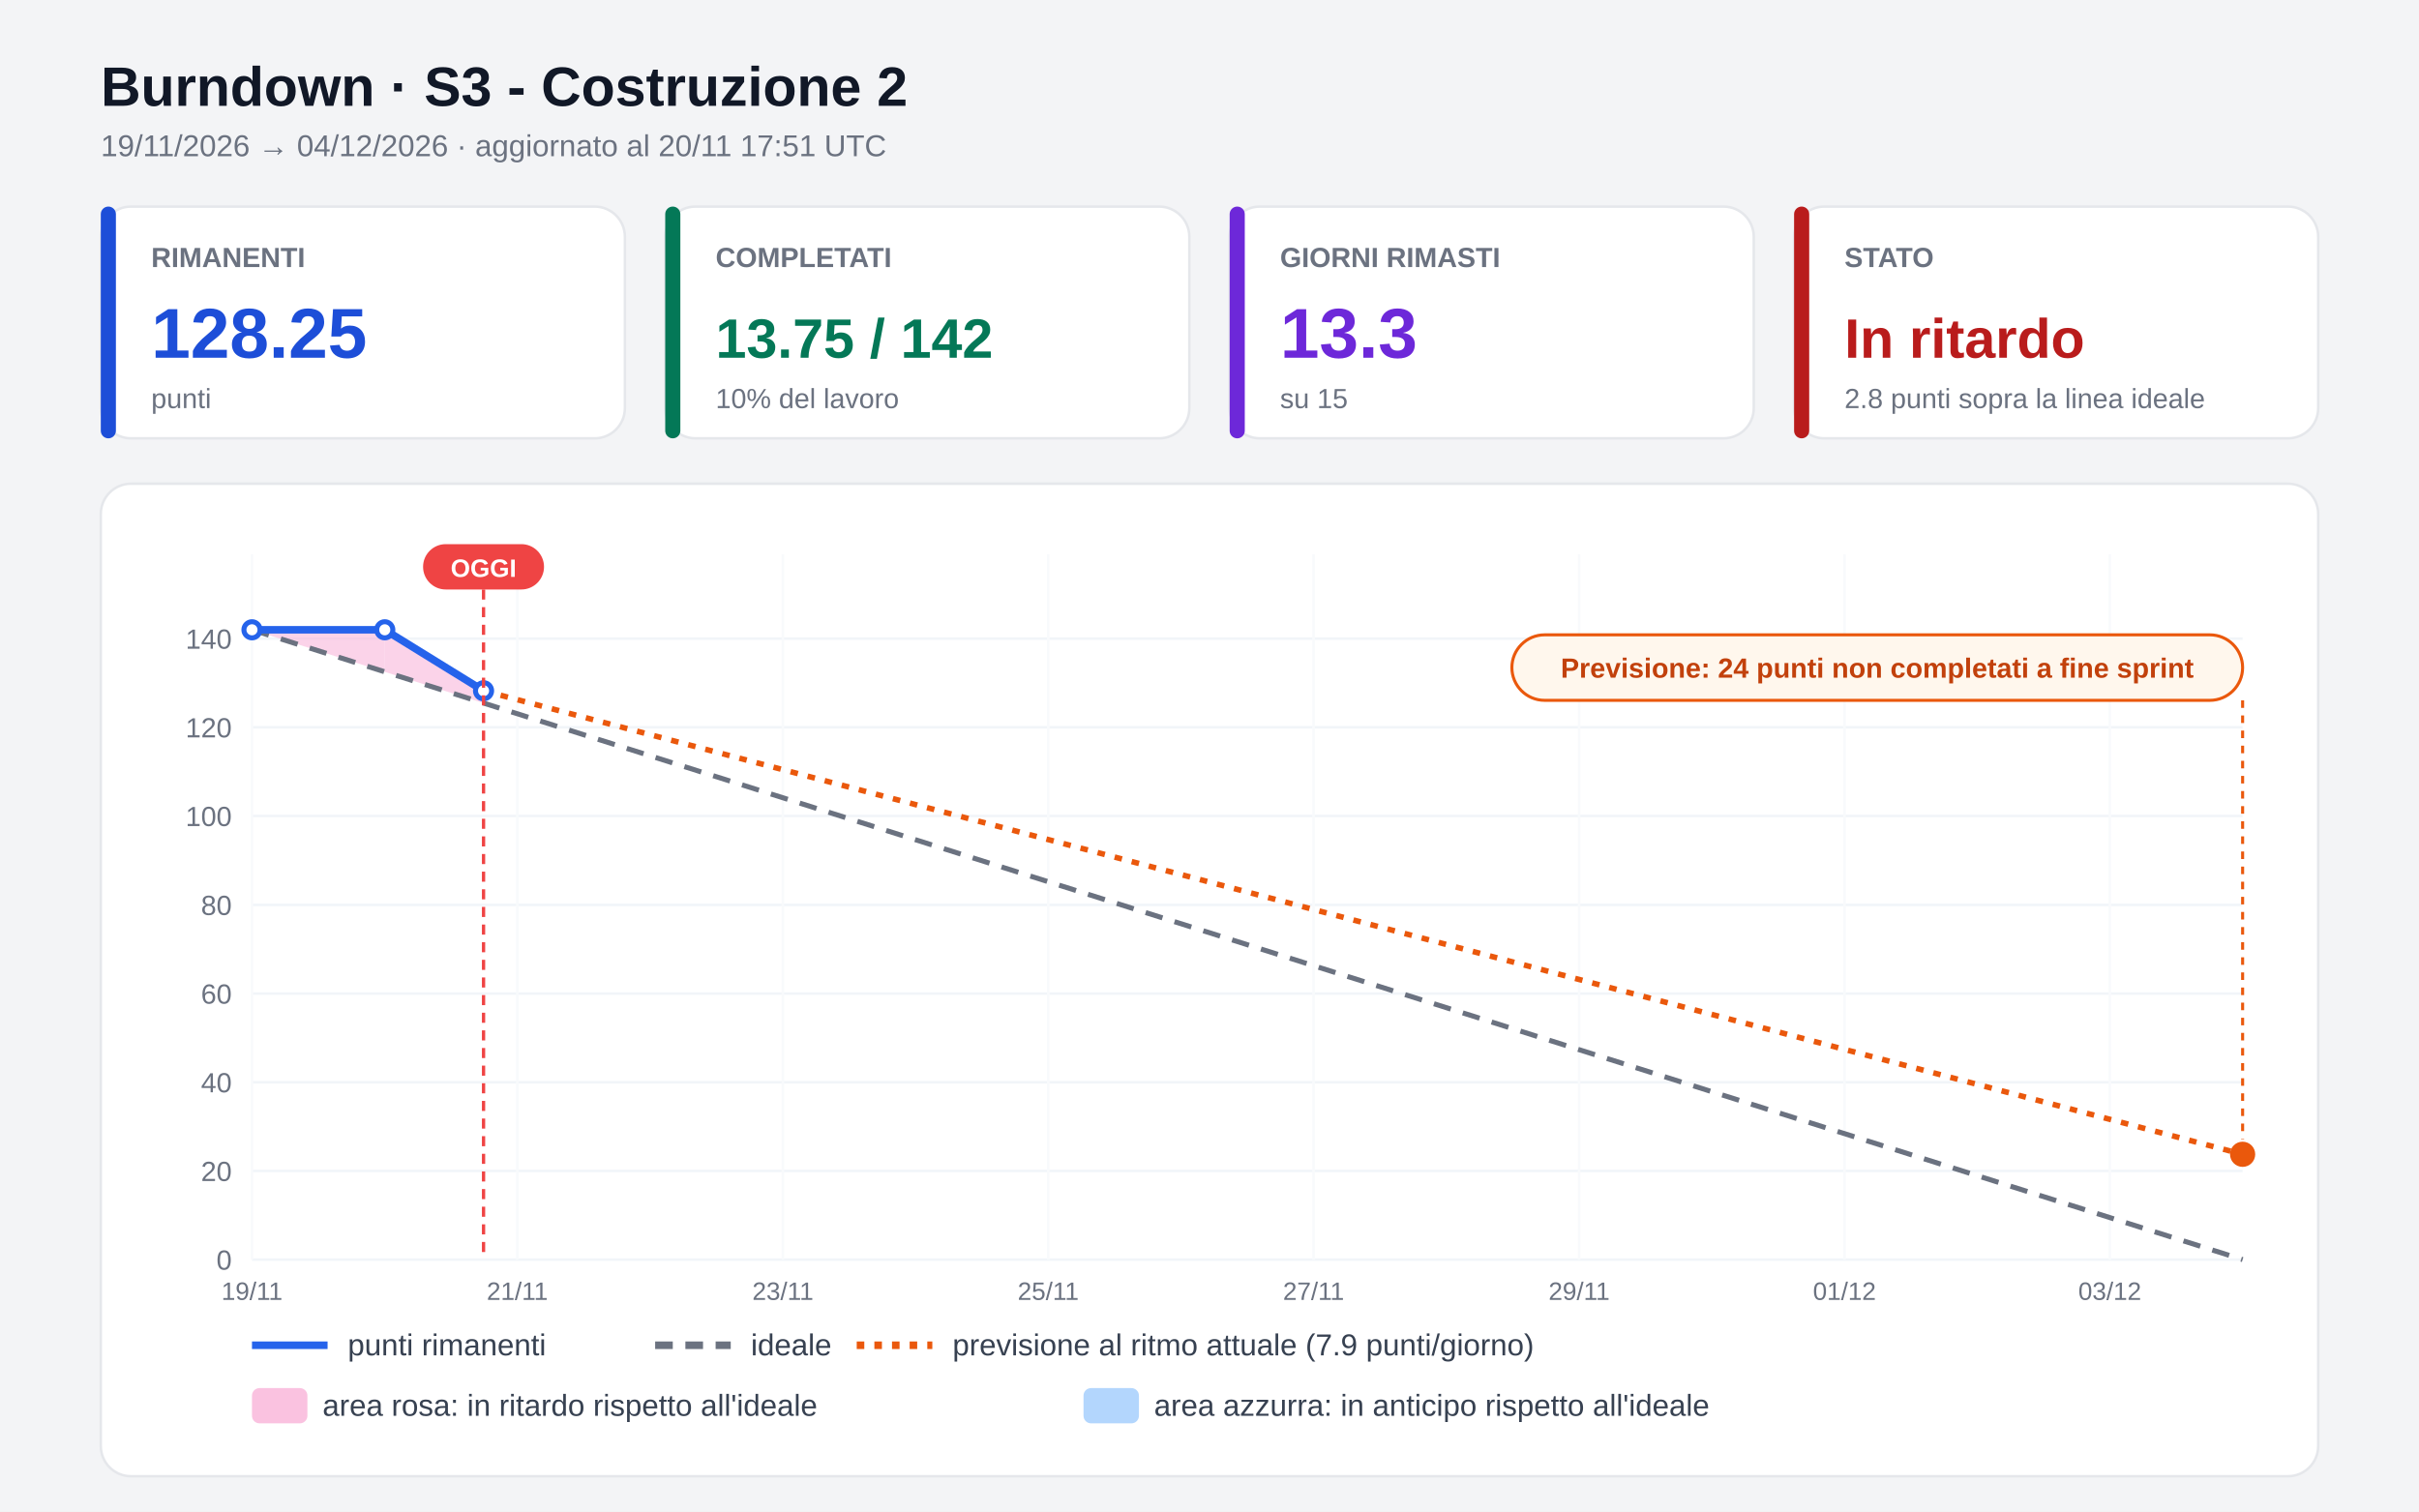
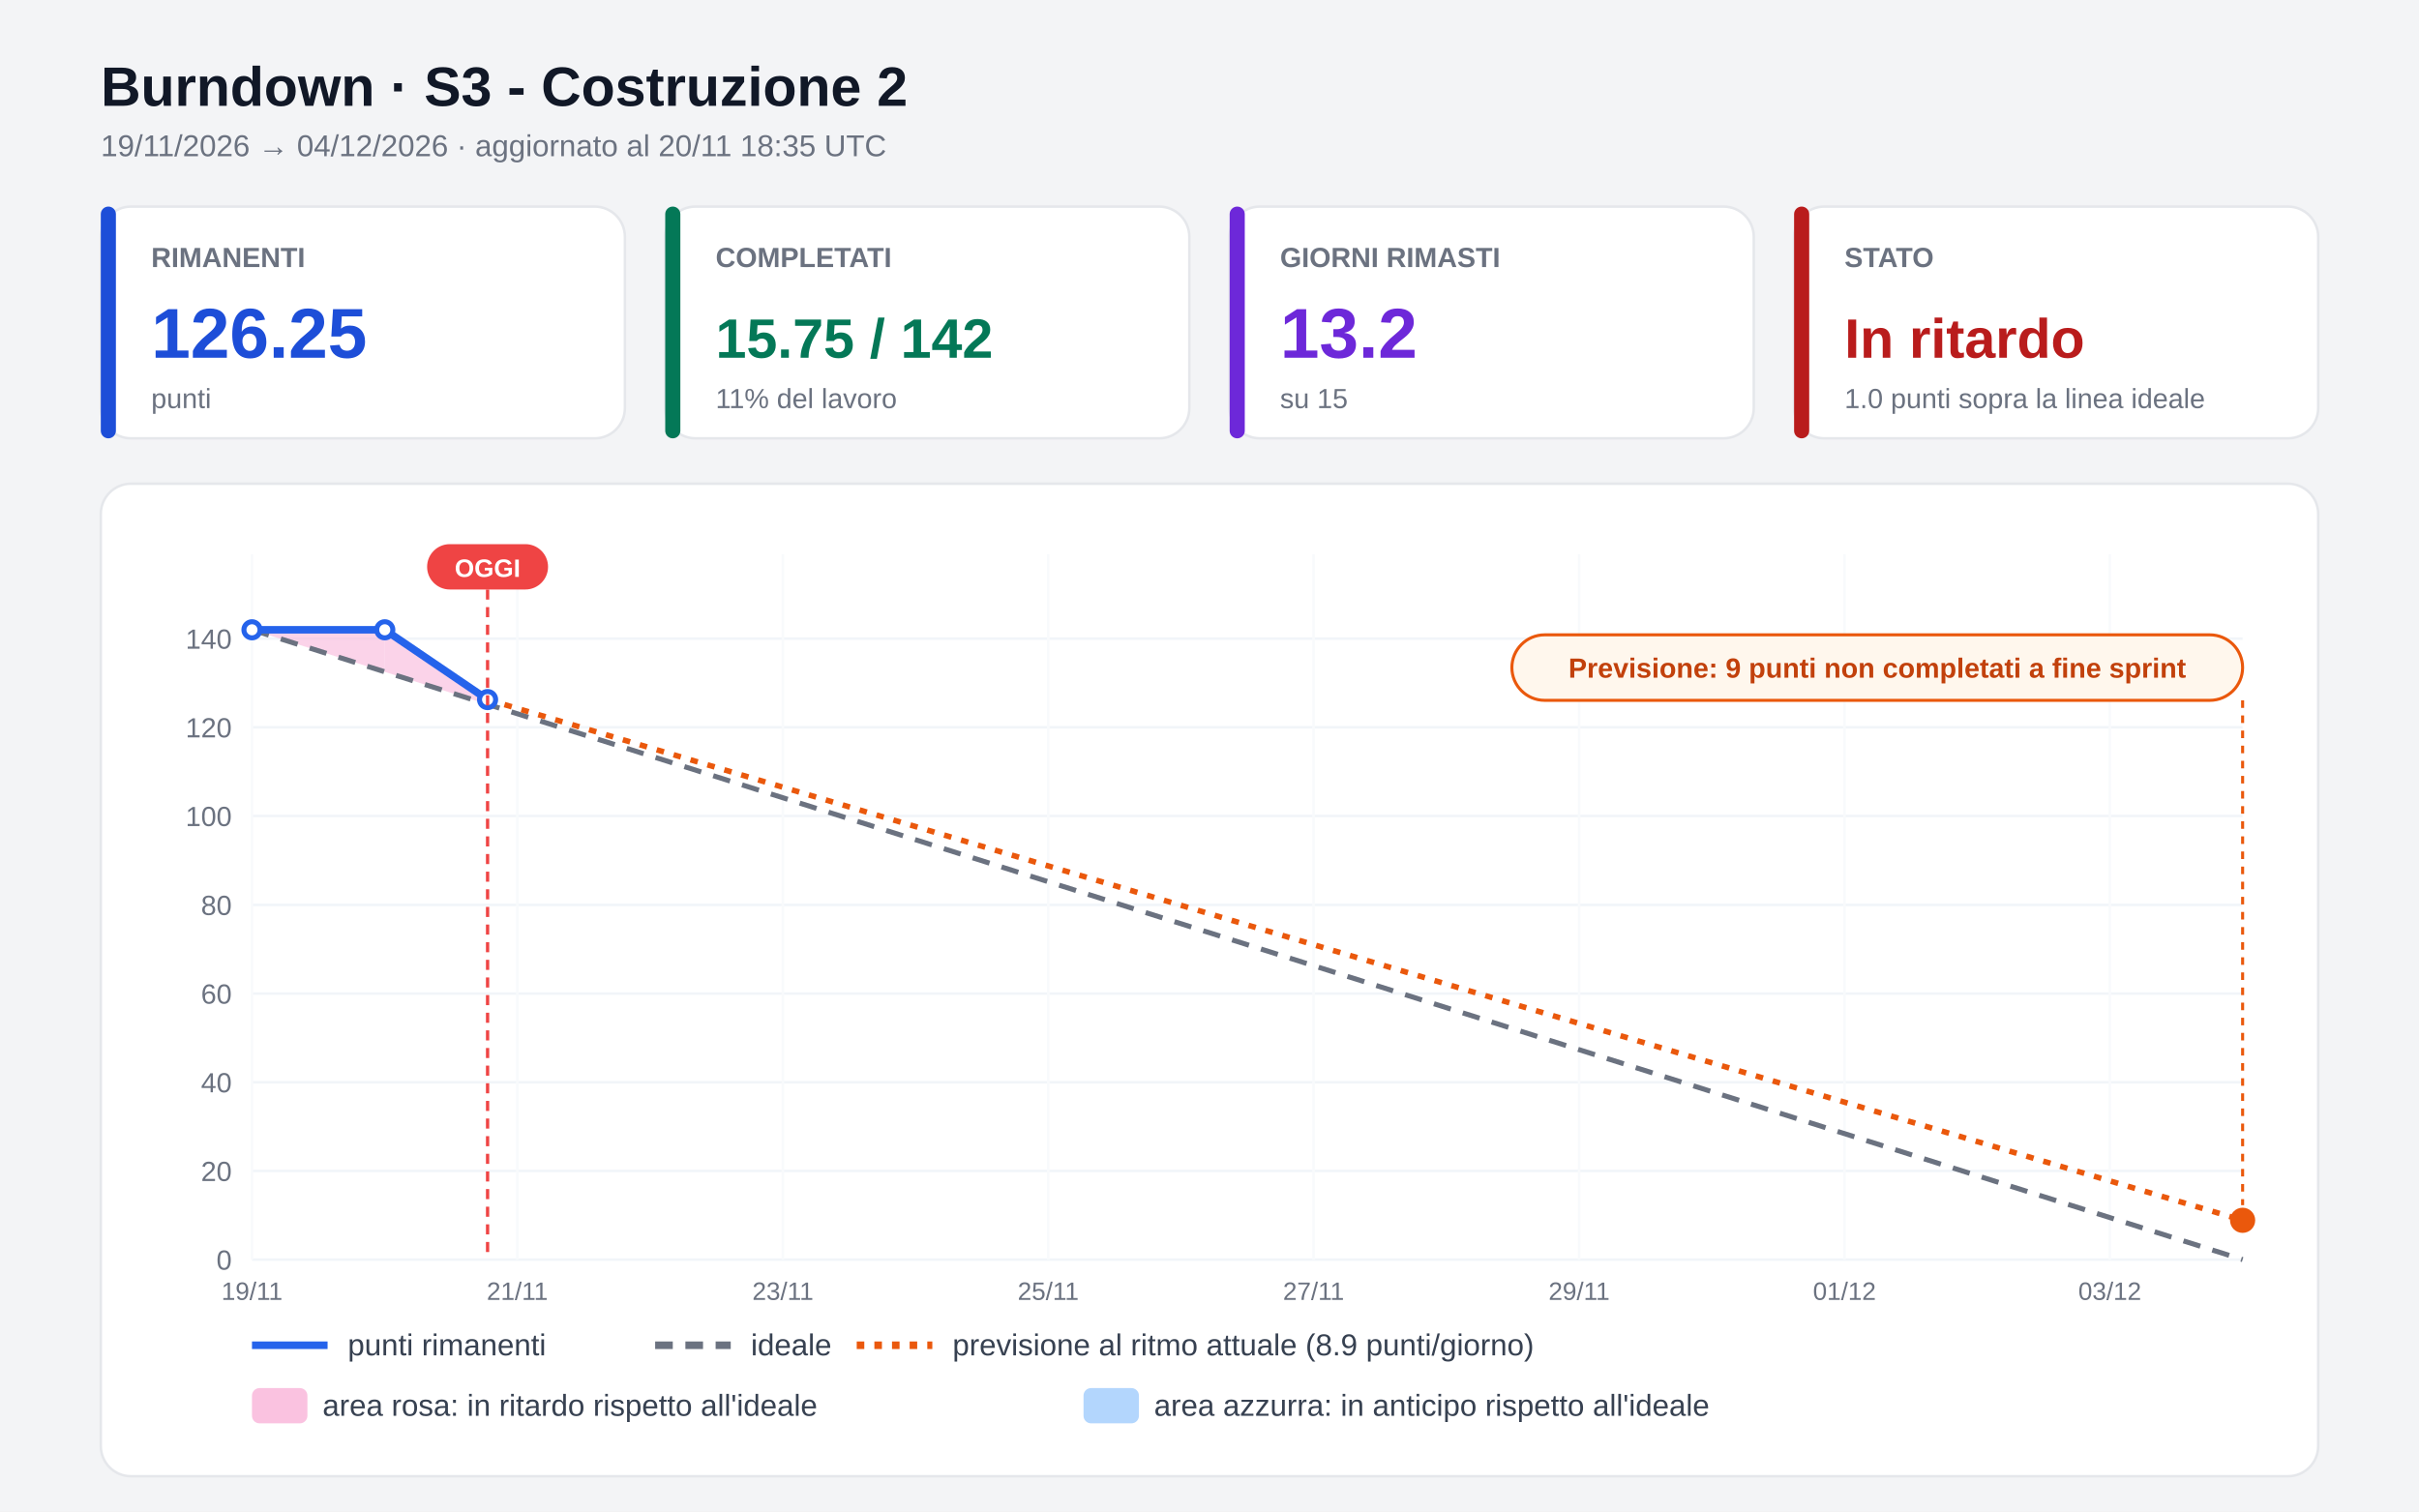
<svg xmlns="http://www.w3.org/2000/svg" viewBox="0 0 960 600" width="960" height="600" font-family="Arial">
  <rect width="960" height="600" fill="#f3f4f6" />
  <text x="40.0" y="42.0" font-size="22" text-anchor="start" fill="#111827" font-weight="bold">Burndown · S3 - Costruzione 2</text>
-   <text x="40.0" y="62.0" font-size="12" text-anchor="start" fill="#6b7280" font-weight="normal">19/11/2026 → 04/12/2026 · aggiornato al 20/11 17:51 UTC</text>
+   <text x="40.0" y="62.0" font-size="12" text-anchor="start" fill="#6b7280" font-weight="normal">19/11/2026 → 04/12/2026 · aggiornato al 20/11 18:35 UTC</text>
  <rect x="40.0" y="82.0" width="208.0" height="92.0" rx="12" fill="#ffffff" fill-opacity="1.0" stroke="#e5e7eb" stroke-width="1" />
  <rect x="40.0" y="82.0" width="6.0" height="92.0" rx="3" fill="#1d4ed8" fill-opacity="1.0" stroke="none" stroke-width="1" />
  <text x="60.0" y="106.0" font-size="11" text-anchor="start" fill="#6b7280" font-weight="bold">RIMANENTI</text>
-   <text x="60.0" y="142.0" font-size="28" text-anchor="start" fill="#1d4ed8" font-weight="bold">128.25</text>
+   <text x="60.0" y="142.0" font-size="28" text-anchor="start" fill="#1d4ed8" font-weight="bold">126.25</text>
  <text x="60.0" y="162.0" font-size="11" text-anchor="start" fill="#6b7280" font-weight="normal">punti</text>
  <rect x="264.0" y="82.0" width="208.0" height="92.0" rx="12" fill="#ffffff" fill-opacity="1.0" stroke="#e5e7eb" stroke-width="1" />
  <rect x="264.0" y="82.0" width="6.0" height="92.0" rx="3" fill="#047857" fill-opacity="1.0" stroke="none" stroke-width="1" />
  <text x="284.0" y="106.0" font-size="11" text-anchor="start" fill="#6b7280" font-weight="bold">COMPLETATI</text>
-   <text x="284.0" y="142.0" font-size="22" text-anchor="start" fill="#047857" font-weight="bold">13.75 / 142</text>
-   <text x="284.0" y="162.0" font-size="11" text-anchor="start" fill="#6b7280" font-weight="normal">10% del lavoro</text>
+   <text x="284.0" y="142.0" font-size="22" text-anchor="start" fill="#047857" font-weight="bold">15.75 / 142</text>
+   <text x="284.0" y="162.0" font-size="11" text-anchor="start" fill="#6b7280" font-weight="normal">11% del lavoro</text>
  <rect x="488.0" y="82.0" width="208.0" height="92.0" rx="12" fill="#ffffff" fill-opacity="1.0" stroke="#e5e7eb" stroke-width="1" />
  <rect x="488.0" y="82.0" width="6.0" height="92.0" rx="3" fill="#6d28d9" fill-opacity="1.0" stroke="none" stroke-width="1" />
  <text x="508.0" y="106.0" font-size="11" text-anchor="start" fill="#6b7280" font-weight="bold">GIORNI RIMASTI</text>
-   <text x="508.0" y="142.0" font-size="28" text-anchor="start" fill="#6d28d9" font-weight="bold">13.3</text>
+   <text x="508.0" y="142.0" font-size="28" text-anchor="start" fill="#6d28d9" font-weight="bold">13.2</text>
  <text x="508.0" y="162.0" font-size="11" text-anchor="start" fill="#6b7280" font-weight="normal">su 15</text>
  <rect x="712.0" y="82.0" width="208.0" height="92.0" rx="12" fill="#ffffff" fill-opacity="1.0" stroke="#e5e7eb" stroke-width="1" />
  <rect x="712.0" y="82.0" width="6.0" height="92.0" rx="3" fill="#b91c1c" fill-opacity="1.0" stroke="none" stroke-width="1" />
  <text x="732.0" y="106.0" font-size="11" text-anchor="start" fill="#6b7280" font-weight="bold">STATO</text>
  <text x="732.0" y="142.0" font-size="22" text-anchor="start" fill="#b91c1c" font-weight="bold">In ritardo</text>
-   <text x="732.0" y="162.0" font-size="11" text-anchor="start" fill="#6b7280" font-weight="normal">2.8 punti sopra la linea ideale</text>
+   <text x="732.0" y="162.0" font-size="11" text-anchor="start" fill="#6b7280" font-weight="normal">1.0 punti sopra la linea ideale</text>
  <rect x="40.0" y="192.0" width="880.0" height="394.0" rx="12" fill="#ffffff" fill-opacity="1.0" stroke="#e5e7eb" stroke-width="1" />
  <line x1="100.0" y1="500.0" x2="890.0" y2="500.0" stroke="#f1f5f9" stroke-width="1" />
  <text x="92.0" y="504.0" font-size="11" text-anchor="end" fill="#6b7280" font-weight="normal">0</text>
  <line x1="100.0" y1="464.8" x2="890.0" y2="464.8" stroke="#f1f5f9" stroke-width="1" />
  <text x="92.0" y="468.8" font-size="11" text-anchor="end" fill="#6b7280" font-weight="normal">20</text>
  <line x1="100.0" y1="429.6" x2="890.0" y2="429.6" stroke="#f1f5f9" stroke-width="1" />
  <text x="92.0" y="433.6" font-size="11" text-anchor="end" fill="#6b7280" font-weight="normal">40</text>
  <line x1="100.0" y1="394.4" x2="890.0" y2="394.4" stroke="#f1f5f9" stroke-width="1" />
  <text x="92.0" y="398.4" font-size="11" text-anchor="end" fill="#6b7280" font-weight="normal">60</text>
  <line x1="100.0" y1="359.2" x2="890.0" y2="359.2" stroke="#f1f5f9" stroke-width="1" />
  <text x="92.0" y="363.2" font-size="11" text-anchor="end" fill="#6b7280" font-weight="normal">80</text>
  <line x1="100.0" y1="323.9" x2="890.0" y2="323.9" stroke="#f1f5f9" stroke-width="1" />
  <text x="92.0" y="327.9" font-size="11" text-anchor="end" fill="#6b7280" font-weight="normal">100</text>
  <line x1="100.0" y1="288.7" x2="890.0" y2="288.7" stroke="#f1f5f9" stroke-width="1" />
  <text x="92.0" y="292.7" font-size="11" text-anchor="end" fill="#6b7280" font-weight="normal">120</text>
  <line x1="100.0" y1="253.5" x2="890.0" y2="253.5" stroke="#f1f5f9" stroke-width="1" />
  <text x="92.0" y="257.5" font-size="11" text-anchor="end" fill="#6b7280" font-weight="normal">140</text>
  <line x1="100.0" y1="220.0" x2="100.0" y2="500.0" stroke="#f8fafc" stroke-width="1" />
  <text x="100.0" y="516.0" font-size="10" text-anchor="middle" fill="#6b7280" font-weight="normal">19/11</text>
  <line x1="205.3" y1="220.0" x2="205.3" y2="500.0" stroke="#f8fafc" stroke-width="1" />
  <text x="205.3" y="516.0" font-size="10" text-anchor="middle" fill="#6b7280" font-weight="normal">21/11</text>
  <line x1="310.7" y1="220.0" x2="310.7" y2="500.0" stroke="#f8fafc" stroke-width="1" />
  <text x="310.7" y="516.0" font-size="10" text-anchor="middle" fill="#6b7280" font-weight="normal">23/11</text>
  <line x1="416.0" y1="220.0" x2="416.0" y2="500.0" stroke="#f8fafc" stroke-width="1" />
  <text x="416.0" y="516.0" font-size="10" text-anchor="middle" fill="#6b7280" font-weight="normal">25/11</text>
  <line x1="521.3" y1="220.0" x2="521.3" y2="500.0" stroke="#f8fafc" stroke-width="1" />
  <text x="521.3" y="516.0" font-size="10" text-anchor="middle" fill="#6b7280" font-weight="normal">27/11</text>
  <line x1="626.7" y1="220.0" x2="626.7" y2="500.0" stroke="#f8fafc" stroke-width="1" />
  <text x="626.7" y="516.0" font-size="10" text-anchor="middle" fill="#6b7280" font-weight="normal">29/11</text>
  <line x1="732.0" y1="220.0" x2="732.0" y2="500.0" stroke="#f8fafc" stroke-width="1" />
  <text x="732.0" y="516.0" font-size="10" text-anchor="middle" fill="#6b7280" font-weight="normal">01/12</text>
  <line x1="837.3" y1="220.0" x2="837.3" y2="500.0" stroke="#f8fafc" stroke-width="1" />
  <text x="837.3" y="516.0" font-size="10" text-anchor="middle" fill="#6b7280" font-weight="normal">03/12</text>
  <polygon points="100.0,250.0 152.7,250.0 152.7,266.7 100.0,250.0" fill="#f9a8d4" fill-opacity="0.5" stroke="none" stroke-width="1.5" stroke-linejoin="round" />
-   <polygon points="152.7,250.0 191.9,274.2 191.9,279.1 152.7,266.7" fill="#f9a8d4" fill-opacity="0.5" stroke="none" stroke-width="1.5" stroke-linejoin="round" />
+   <polygon points="152.7,250.0 193.5,277.7 193.5,279.6 152.7,266.7" fill="#f9a8d4" fill-opacity="0.5" stroke="none" stroke-width="1.5" stroke-linejoin="round" />
  <polyline points="100.0,250.0 890.0,500.0" fill="none" fill-opacity="1.0" stroke="#6b7280" stroke-width="2" stroke-linejoin="round" stroke-dasharray="7 5" />
-   <polyline points="191.9,274.2 890.0,458.2" fill="none" fill-opacity="1.0" stroke="#ea580c" stroke-width="2.2" stroke-linejoin="round" stroke-dasharray="3 4" />
-   <polyline points="100.0,250.0 152.7,250.0 191.9,274.2" fill="none" fill-opacity="1.0" stroke="#2563eb" stroke-width="3" stroke-linejoin="round" />
+   <polyline points="193.5,277.7 890.0,484.4" fill="none" fill-opacity="1.0" stroke="#ea580c" stroke-width="2.2" stroke-linejoin="round" stroke-dasharray="3 4" />
+   <polyline points="100.0,250.0 152.7,250.0 193.5,277.7" fill="none" fill-opacity="1.0" stroke="#2563eb" stroke-width="3" stroke-linejoin="round" />
  <circle cx="100.0" cy="250.0" r="3.2" fill="#ffffff" stroke="#2563eb" stroke-width="2" />
  <circle cx="152.7" cy="250.0" r="3.2" fill="#ffffff" stroke="#2563eb" stroke-width="2" />
-   <circle cx="191.9" cy="274.2" r="3.2" fill="#ffffff" stroke="#2563eb" stroke-width="2" />
-   <line x1="191.9" y1="220.0" x2="191.9" y2="500.0" stroke="#ef4444" stroke-width="1.3" stroke-dasharray="4 3" />
-   <rect x="167.9" y="216.0" width="48.0" height="18.0" rx="9" fill="#ef4444" fill-opacity="1.0" stroke="none" stroke-width="1" />
-   <text x="191.9" y="229.0" font-size="10" text-anchor="middle" fill="#ffffff" font-weight="bold">OGGI</text>
-   <circle cx="890.0" cy="458.2" r="5" fill="#ea580c" />
-   <line x1="890.0" y1="278.0" x2="890.0" y2="452.2" stroke="#ea580c" stroke-width="1.2" stroke-dasharray="3 3" />
+   <circle cx="193.5" cy="277.7" r="3.2" fill="#ffffff" stroke="#2563eb" stroke-width="2" />
+   <line x1="193.5" y1="220.0" x2="193.5" y2="500.0" stroke="#ef4444" stroke-width="1.3" stroke-dasharray="4 3" />
+   <rect x="169.5" y="216.0" width="48.0" height="18.0" rx="9" fill="#ef4444" fill-opacity="1.0" stroke="none" stroke-width="1" />
+   <text x="193.5" y="229.0" font-size="10" text-anchor="middle" fill="#ffffff" font-weight="bold">OGGI</text>
+   <circle cx="890.0" cy="484.4" r="5" fill="#ea580c" />
+   <line x1="890.0" y1="278.0" x2="890.0" y2="478.4" stroke="#ea580c" stroke-width="1.2" stroke-dasharray="3 3" />
  <rect x="600.0" y="252.0" width="290.0" height="26.0" rx="13" fill="#fff7ed" fill-opacity="1.0" stroke="#ea580c" stroke-width="1.2" />
-   <text x="745.0" y="269.0" font-size="11" text-anchor="middle" fill="#c2410c" font-weight="bold">Previsione: 24 punti non completati a fine sprint</text>
+   <text x="745.0" y="269.0" font-size="11" text-anchor="middle" fill="#c2410c" font-weight="bold">Previsione: 9 punti non completati a fine sprint</text>
  <line x1="100.0" y1="534.0" x2="130.0" y2="534.0" stroke="#2563eb" stroke-width="3" />
  <text x="138.0" y="538.0" font-size="12" text-anchor="start" fill="#374151" font-weight="normal">punti rimanenti</text>
  <line x1="260.0" y1="534.0" x2="290.0" y2="534.0" stroke="#6b7280" stroke-width="3" stroke-dasharray="7 5" />
  <text x="298.0" y="538.0" font-size="12" text-anchor="start" fill="#374151" font-weight="normal">ideale</text>
  <line x1="340.0" y1="534.0" x2="370.0" y2="534.0" stroke="#ea580c" stroke-width="3" stroke-dasharray="3 4" />
-   <text x="378.0" y="538.0" font-size="12" text-anchor="start" fill="#374151" font-weight="normal">previsione al ritmo attuale (7.9 punti/giorno)</text>
+   <text x="378.0" y="538.0" font-size="12" text-anchor="start" fill="#374151" font-weight="normal">previsione al ritmo attuale (8.9 punti/giorno)</text>
  <rect x="100.0" y="551.0" width="22.0" height="14.0" rx="3" fill="#f9a8d4" fill-opacity="0.7" stroke="none" stroke-width="1" />
  <text x="128.0" y="562.0" font-size="12" text-anchor="start" fill="#374151" font-weight="normal">area rosa: in ritardo rispetto all'ideale</text>
  <rect x="430.0" y="551.0" width="22.0" height="14.0" rx="3" fill="#93c5fd" fill-opacity="0.7" stroke="none" stroke-width="1" />
  <text x="458.0" y="562.0" font-size="12" text-anchor="start" fill="#374151" font-weight="normal">area azzurra: in anticipo rispetto all'ideale</text>
</svg>
